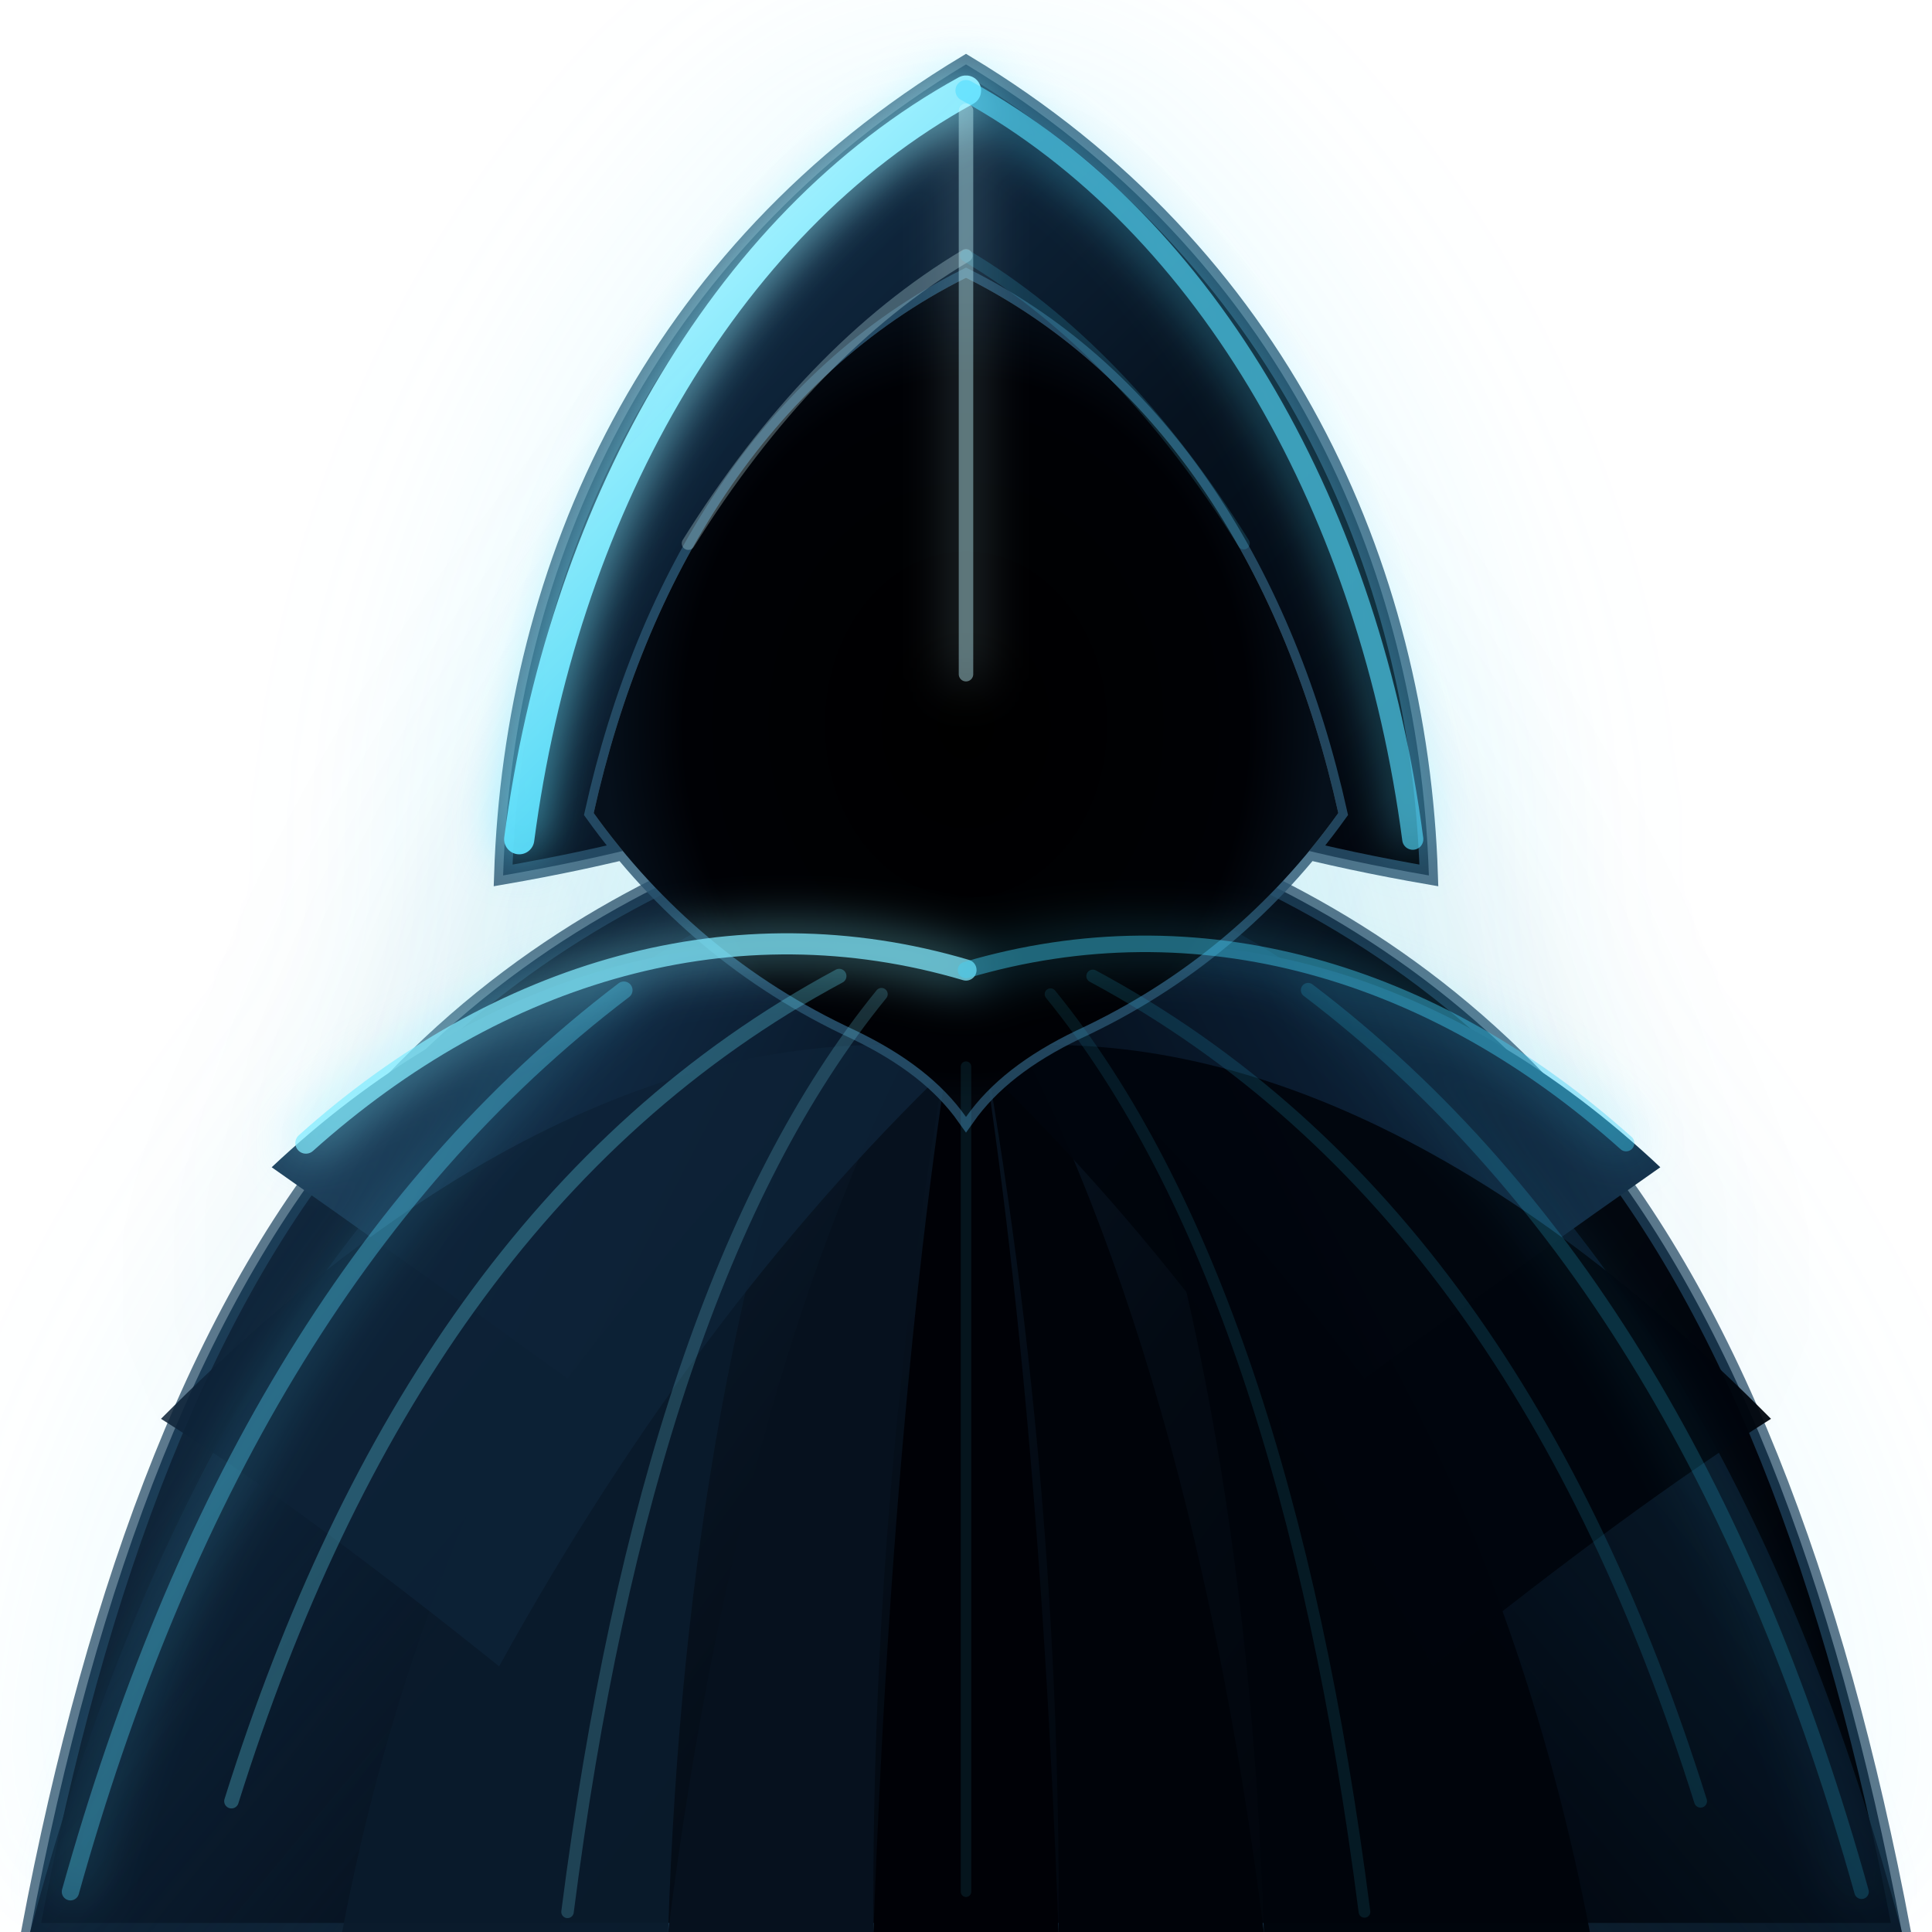
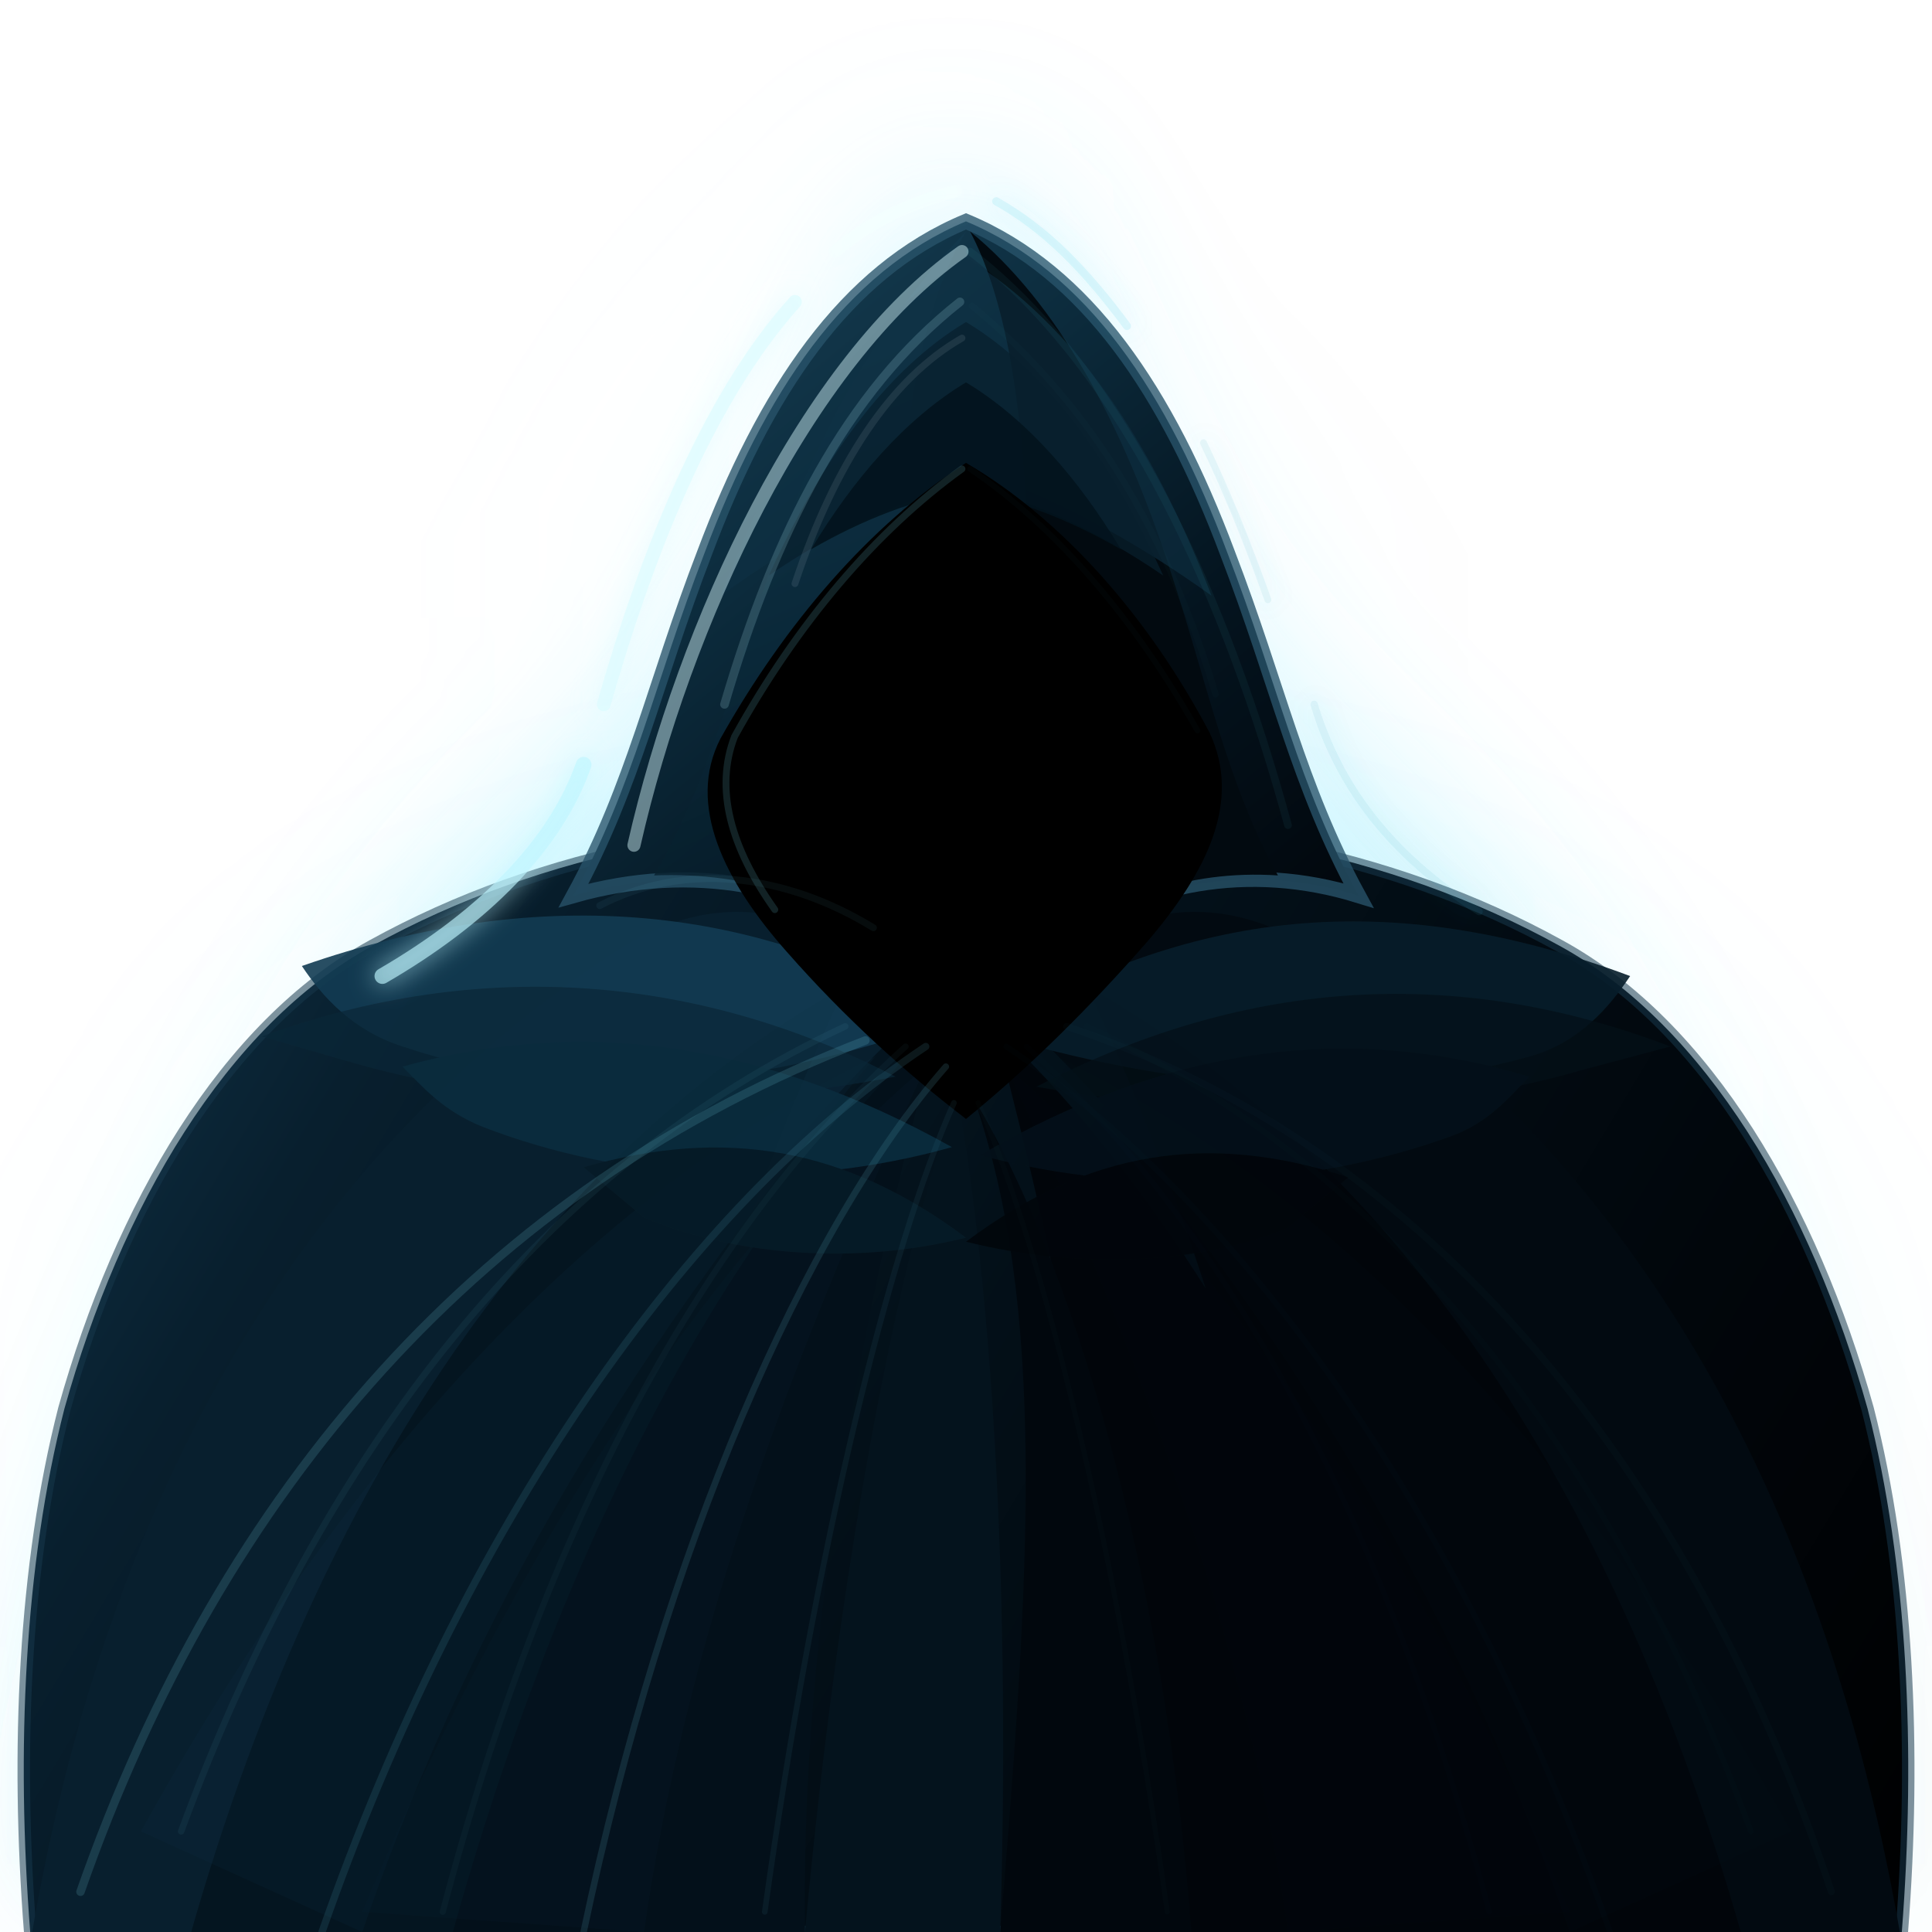
- <svg xmlns="http://www.w3.org/2000/svg" viewBox="0 0 96 96" role="img" aria-labelledby="brand-title brand-description">
+ <svg xmlns="http://www.w3.org/2000/svg" viewBox="0 0 96 96" role="img" aria-labelledby="t d" data-brand-vector-source="reference-derived-contours-v8-22">
  <defs>
-     <linearGradient id="cloak" x1="12" y1="45" x2="82" y2="96" gradientUnits="userSpaceOnUse">
-       <stop stop-color="#173550" />
-       <stop offset=".22" stop-color="#0b1c2e" />
-       <stop offset=".58" stop-color="#030a13" />
-       <stop offset="1" stop-color="#000208" />
+     <linearGradient id="mantle" x1="2" y1="42" x2="92" y2="96" gradientUnits="userSpaceOnUse">
+       <stop stop-color="#12364b" />
+       <stop offset=".18" stop-color="#081f2e" />
+       <stop offset=".48" stop-color="#031019" />
+       <stop offset=".78" stop-color="#01060b" />
+       <stop offset="1" stop-color="#000102" />
    </linearGradient>
-     <linearGradient id="hood" x1="29" y1="7" x2="68" y2="47" gradientUnits="userSpaceOnUse">
-       <stop stop-color="#1c4262" />
-       <stop offset=".18" stop-color="#102941" />
-       <stop offset=".55" stop-color="#06121f" />
-       <stop offset="1" stop-color="#01040b" />
+     <linearGradient id="hood" x1="31" y1="10" x2="66" y2="52" gradientUnits="userSpaceOnUse">
+       <stop stop-color="#1c455b" />
+       <stop offset=".3" stop-color="#0d2e40" />
+       <stop offset=".62" stop-color="#04141f" />
+       <stop offset="1" stop-color="#010307" />
    </linearGradient>
-     <linearGradient id="left-fold" x1="5" y1="57" x2="47" y2="92" gradientUnits="userSpaceOnUse">
-       <stop stop-color="#1e4564" stop-opacity=".92" />
-       <stop offset=".35" stop-color="#0b1f33" stop-opacity=".86" />
-       <stop offset="1" stop-color="#020711" stop-opacity=".18" />
+     <linearGradient id="hoodLeft" x1="31" y1="11" x2="49" y2="51" gradientUnits="userSpaceOnUse">
+       <stop stop-color="#174056" />
+       <stop offset=".5" stop-color="#0a293a" />
+       <stop offset="1" stop-color="#031019" />
    </linearGradient>
-     <linearGradient id="right-fold" x1="91" y1="57" x2="49" y2="92" gradientUnits="userSpaceOnUse">
-       <stop stop-color="#102b43" stop-opacity=".78" />
-       <stop offset=".42" stop-color="#061524" stop-opacity=".8" />
-       <stop offset="1" stop-color="#000207" stop-opacity=".18" />
-     </linearGradient>
-     <linearGradient id="collar-left" x1="14" y1="48" x2="49" y2="66" gradientUnits="userSpaceOnUse">
-       <stop stop-color="#244c69" />
-       <stop offset=".42" stop-color="#102942" />
-       <stop offset="1" stop-color="#020812" />
-     </linearGradient>
-     <linearGradient id="collar-right" x1="82" y1="48" x2="47" y2="66" gradientUnits="userSpaceOnUse">
-       <stop stop-color="#183a55" />
-       <stop offset=".45" stop-color="#0a1c30" />
-       <stop offset="1" stop-color="#01050c" />
-     </linearGradient>
-     <linearGradient id="rim" x1="22" y1="10" x2="79" y2="68" gradientUnits="userSpaceOnUse">
-       <stop stop-color="#f1feff" />
-       <stop offset=".12" stop-color="#a8f3ff" />
-       <stop offset=".38" stop-color="#45ddff" stop-opacity=".9" />
-       <stop offset=".75" stop-color="#1fb6e9" stop-opacity=".38" />
-       <stop offset="1" stop-color="#0b7aa4" stop-opacity="0" />
-     </linearGradient>
-     <radialGradient id="aura" cx="0" cy="0" r="1" gradientTransform="translate(48 48) rotate(90) scale(48 40)" gradientUnits="userSpaceOnUse">
-       <stop stop-color="#aaf5ff" stop-opacity=".44" />
-       <stop offset=".2" stop-color="#47dcff" stop-opacity=".28" />
-       <stop offset=".55" stop-color="#148caf" stop-opacity=".12" />
-       <stop offset="1" stop-color="#061726" stop-opacity="0" />
-     </radialGradient>
-     <radialGradient id="void" cx="0" cy="0" r="1" gradientTransform="translate(48 36) rotate(90) scale(22 18)" gradientUnits="userSpaceOnUse">
-       <stop stop-color="#000" />
-       <stop offset=".78" stop-color="#000105" />
-       <stop offset="1" stop-color="#06101b" />
-     </radialGradient>
-     <filter id="aura-blur" x="-70%" y="-70%" width="240%" height="240%" color-interpolation-filters="sRGB">
-       <feGaussianBlur stdDeviation="5" />
+     <filter id="mist" x="-100%" y="-100%" width="300%" height="300%">
+       <feGaussianBlur stdDeviation="4.1" />
    </filter>
-     <filter id="rim-glow" x="-100%" y="-100%" width="300%" height="300%" color-interpolation-filters="sRGB">
-       <feGaussianBlur stdDeviation="1.25" result="b" />
+     <filter id="glow" x="-140%" y="-140%" width="380%" height="380%">
+       <feGaussianBlur stdDeviation=".62" result="b" />
      <feMerge>
        <feMergeNode in="b" />
        <feMergeNode in="SourceGraphic" />
      </feMerge>
    </filter>
  </defs>
-   <path d="M5 92C8 69 18 48 34 29C40 21 44 15 48 10C52 15 56 21 62 29C78 48 88 69 91 92C79 77 67 66 56 59C52 56 49 54 48 53C47 54 44 56 40 59C29 66 17 77 5 92Z" fill="url(#aura)" filter="url(#aura-blur)" opacity=".88" />
-   <g fill="none" stroke="#45dcff" stroke-linecap="round" opacity=".2" filter="url(#aura-blur)">
-     <path d="M24 45C25 27 33 12 48 2C63 12 71 27 72 45" stroke-width="3.4" />
-     <path d="M2 96C8 70 20 51 36 43" stroke-width="3" />
-     <path d="M94 96C88 70 76 51 60 43" stroke-width="3" />
+   <g data-brand-atmosphere="" filter="url(#mist)">
+     <path d="M11 95C6 73 14 52 30 38C40 29 43 17 48 8C53 17 56 29 66 38C82 52 90 73 83 95C70 69 59 56 48 52C36 56 24 70 11 95Z" fill="#62e3ff" fill-opacity=".34" />
+     <path d="M0 96C4 74 14 56 30 42C18 63 12 81 11 96Z" fill="#32cde8" fill-opacity=".19" />
+     <path d="M96 96C92 74 82 56 66 42C78 63 84 81 85 96Z" fill="#167b93" fill-opacity=".08" />
+     <path d="M28 30C33 19 40 11 47 9" fill="none" stroke="#b5f6ff" stroke-opacity=".11" stroke-width="1.6" stroke-linecap="round" />
+     <path d="M69 31C64 20 56 12 49 9" fill="none" stroke="#349bb3" stroke-opacity=".04" stroke-width="1.15" stroke-linecap="round" />
  </g>
-   <path d="M1.5 96C4.8 78.5 10.2 64.3 18.2 55.2C24.8 47.7 32.4 43.7 39.2 41.3C42 40.3 44.8 39.8 48 39.8C51.2 39.8 54 40.3 56.8 41.3C63.6 43.7 71.2 47.7 77.8 55.2C85.8 64.3 91.2 78.5 94.5 96Z" fill="url(#cloak)" stroke="#214662" stroke-width=".9" stroke-opacity=".72" />
-   <g>
-     <path d="M1.5 96C6.8 76 16 58.7 31.2 48.4C35.4 45.5 39.6 43.7 44.2 42.6C37.1 51.7 31.4 68.6 27.8 96Z" fill="url(#left-fold)" />
-     <path d="M94.5 96C89.2 76 80 58.7 64.8 48.4C60.6 45.5 56.4 43.7 51.8 42.6C58.9 51.7 64.6 68.6 68.2 96Z" fill="url(#right-fold)" />
-     <path d="M17 96C20.7 76.7 29.2 59.6 42.1 47.7C36.7 61.4 33.8 77.4 33.2 96Z" fill="#0a1b2c" fill-opacity=".94" />
-     <path d="M79 96C75.3 76.7 66.8 59.6 53.9 47.7C59.3 61.4 62.2 77.4 62.8 96Z" fill="#01050c" fill-opacity=".98" />
-     <path d="M33.2 96C35.7 76.1 40.6 59.1 48 47.1C44.8 63.7 43.3 80 43.4 96Z" fill="#06111e" />
-     <path d="M62.8 96C60.3 76.1 55.4 59.1 48 47.1C51.2 63.7 52.7 80 52.6 96Z" fill="#000309" />
-     <path d="M43.4 96C44.1 77 45.6 60.5 48 47.1C50.4 60.5 51.9 77 52.6 96Z" fill="#000106" />
+   <path d="M48 40.8C37 40.5 27 42.3 18.5 47C11.2 51 6 60 3.2 70C1.2 77.8.8 87 1.5 96M48 40.8C59 40.5 69 42.3 77.5 47C84.8 51 90 60 92.8 70C94.8 77.8 95.2 87 94.5 96" fill="none" stroke="#55dff7" stroke-opacity=".085" stroke-width="1.65" stroke-linecap="round" filter="url(#mist)" />
+   <g data-brand-energy="" fill="none" stroke-linecap="round">
+     <path d="M13 57C10 62 9 68 9 74" stroke="#63d8ec" stroke-opacity=".055" stroke-width=".34" />
+     <path d="M83 57C86 62 87 68 87 74" stroke="#26778b" stroke-opacity=".022" stroke-width=".3" />
  </g>
-   <g>
-     <path d="M13.5 58C23.7 48.4 36.1 44.6 48 48.3C42.2 52.2 35.5 58.9 28.2 68.5C22.4 64.3 17.5 60.8 13.5 58Z" fill="url(#collar-left)" />
-     <path d="M82.5 58C72.3 48.4 59.9 44.6 48 48.3C53.8 52.2 60.5 58.9 67.8 68.5C73.6 64.3 78.5 60.8 82.5 58Z" fill="url(#collar-right)" />
-     <path d="M8 70.5C21.8 56.6 35.5 50.5 48 52.2C39.3 60.4 31.6 70.5 24.8 82.8C18.2 77.5 12.6 73.4 8 70.5Z" fill="#0d2237" fill-opacity=".86" />
-     <path d="M88 70.5C74.2 56.6 60.5 50.5 48 52.2C56.7 60.4 64.4 70.5 71.2 82.8C77.8 77.5 83.4 73.4 88 70.5Z" fill="#01050c" fill-opacity=".94" />
+   <path data-brand-cloak="" d="M48 40.8C37 40.5 27 42.3 18.5 47C11.2 51 6 60 3.2 70C1.2 77.8.8 87 1.5 96H94.5C95.2 87 94.8 77.8 92.8 70C90 60 84.8 51 77.5 47C69 42.3 59 40.5 48 40.8Z" fill="url(#mantle)" stroke="#17394c" stroke-opacity=".54" stroke-width=".62" />
+   <g data-brand-folds="">
+     <path d="M1.6 96C4.8 77.5 13 58.5 31 47C36 44 41 45 46 50C34 61 24 78 18 96Z" fill="#081f2e" />
+     <path d="M94.4 96C91.2 77.5 83 58.5 65 47C60 44 55 45 50 50C62 61 72 78 78 96Z" fill="#020a11" />
+     <path d="M9.5 96C15.5 75 26 58 42 49C35 64 31 80 30 96Z" fill="#041520" />
+     <path d="M86.5 96C80.5 75 70 58 54 49C61 64 65 80 66 96Z" fill="#01050a" />
+     <path d="M22.5 96C27.8 77 36 61 46.6 51C42.2 67.5 39.8 82.5 40 96Z" fill="#03101a" />
+     <path d="M73.5 96C68.2 77 60 61 49.4 51C53.8 67.5 56.2 82.5 56 96Z" fill="#01050a" />
+     <path d="M40 96C41.8 76.5 45 61 47.6 54.5C49.4 65 50.2 80 49.7 96Z" fill="#04131d" />
+     <path d="M49.7 96C51.2 78 52 65 48.4 54.6C54 64 58 80 59.2 96Z" fill="#01070d" />
+     <path d="M7 91C17 73 29 59.5 43.5 52.5C33 65 24 78.5 18 96Z" fill="#0c3044" fill-opacity=".18" />
+     <path d="M89 91C79 73 67 59.5 52.5 52.5C63 65 72 78.5 78 96Z" fill="#04131d" fill-opacity=".12" />
+     <path d="M18 95C26 76 36 61.5 46 53C39 68 34 82 32 96Z" fill="#082434" fill-opacity=".16" />
+     <path d="M78 95C70 76 60 61.5 50 53C57 68 62 82 64 96Z" fill="#020b12" fill-opacity=".12" />
  </g>
-   <path d="M25 43.5C25.5 28.1 32.4 12.6 48 3.2C63.6 12.6 70.5 28.1 71 43.5C65.8 42.6 61.1 41.4 57.1 39.9C53.7 38.6 50.8 38 48 38C45.2 38 42.3 38.6 38.9 39.9C34.9 41.4 30.2 42.6 25 43.5ZM29.5 40.4C32.1 28.7 38.2 18.7 48 13.8C57.8 18.7 63.9 28.7 66.5 40.4C63.2 45 58.9 48.7 53.5 51.2C51 52.4 49.2 53.8 48 55.5C46.8 53.8 45 52.4 42.5 51.2C37.1 48.7 32.8 45 29.5 40.4Z" fill="url(#hood)" fill-rule="evenodd" stroke="#2a5470" stroke-width=".9" stroke-opacity=".8" />
-   <path d="M29.5 40.4C32.1 28.7 38.2 18.7 48 13.8C57.8 18.7 63.9 28.7 66.5 40.4C63.2 45 58.9 48.7 53.5 51.2C51 52.4 49.2 53.8 48 55.5C46.8 53.8 45 52.4 42.5 51.2C37.1 48.7 32.8 45 29.5 40.4Z" fill="url(#void)" />
-   <g fill="none" stroke-linecap="round" filter="url(#rim-glow)">
-     <path d="M25.8 41.7C27.9 25.7 35.8 11.2 48 4.5" stroke="url(#rim)" stroke-width="1.5" />
-     <path d="M70.2 41.7C68.1 25.7 60.2 11.2 48 4.5" stroke="#55ddff" stroke-opacity=".62" stroke-width="1.05" />
-     <path d="M48 5.5V33.5" stroke="#c4f8ff" stroke-opacity=".42" stroke-width=".72" />
-     <path d="M15.2 56.8C24.8 48.2 36.5 44.8 48 48.2" stroke="#83ecff" stroke-opacity=".72" stroke-width="1.05" />
-     <path d="M80.8 56.8C71.2 48.2 59.5 44.8 48 48.2" stroke="#42d3f8" stroke-opacity=".42" stroke-width=".82" />
-     <path d="M3.5 94C8.9 74.7 17.7 59.3 31 49.2" stroke="#56dcff" stroke-opacity=".34" stroke-width=".86" />
-     <path d="M92.5 94C87.1 74.7 78.3 59.3 65 49.2" stroke="#2bbfe9" stroke-opacity=".2" stroke-width=".72" />
+   <g data-brand-collar="" opacity=".9">
+     <path d="M15 48C27 43.8 38 45 47 50.7C38 54 29 55 20 52C17.5 51.2 16 49.5 15 48Z" fill="#123b52" />
+     <path d="M81 48.5C69 44 59 45.2 49 51.3C58 54 67 55 76 52.5C78.5 51.8 80 50 81 48.5Z" fill="#071d2a" />
+     <path d="M13 51.5C24 47.5 34.8 48.5 44.5 53.5C35 55.3 25.5 55.1 17.5 52.8Z" fill="#0a2738" fill-opacity=".72" />
+     <path d="M83 52C72 47.8 61.5 48.8 51.5 54C61 55.7 70.5 55.5 78.5 53.2Z" fill="#031019" fill-opacity=".75" />
+     <path d="M20 53C29 50.5 38 51.8 47.3 57C39.5 59.2 31 58.7 24 56C22 55.2 21 54 20 53Z" fill="#0a2c3e" />
+     <path d="M76 53.5C67 50.8 58 52 48.7 57.4C56.5 59.5 65 59 72 56.5C74 55.8 75 54.5 76 53.5Z" fill="#031019" />
+     <path d="M29 58C36 56 42 57 48 61.5C42 63 36 62.2 32 60.5Z" fill="#061b27" />
+     <path d="M67 58.5C60 56.2 54 57.2 48 61.7C54 63.2 60 62.7 64 61Z" fill="#01060b" />
  </g>
-   <g fill="none" stroke-linecap="round">
-     <path d="M34.2 27C38.2 20.6 42.8 15.8 48 12.7" stroke="#d3fbff" stroke-opacity=".28" stroke-width=".65" />
-     <path d="M61.8 27C57.8 20.6 53.2 15.8 48 12.7" stroke="#48d7ff" stroke-opacity=".16" stroke-width=".6" />
-     <path d="M11.5 89.5C17.4 70.7 27 56.4 41.7 48.5" stroke="#69e5ff" stroke-opacity=".28" stroke-width=".72" />
-     <path d="M84.5 89.5C78.6 70.7 69 56.4 54.3 48.5" stroke="#2ac6ee" stroke-opacity=".15" stroke-width=".64" />
-     <path d="M28.2 95C30.8 74.7 35.9 59.1 43.8 49.4" stroke="#7beaff" stroke-opacity=".2" stroke-width=".62" />
-     <path d="M67.8 95C65.2 74.7 60.1 59.1 52.2 49.4" stroke="#34ccef" stroke-opacity=".11" stroke-width=".58" />
-     <path d="M48 53V94" stroke="#3bd1f6" stroke-opacity=".1" stroke-width=".52" />
+   <path data-brand-hood="" d="M48 11C42 13.5 38 19.5 35 27.5C32.5 34 31.5 39 28.5 44.5C34.5 42.8 40 44 44.2 47C46 48.3 47.2 49.8 48 51.5C49 49.8 50.5 48.2 52.5 46.8C56.7 43.9 62 42.8 67.5 44.5C64.5 39 63.5 34 61 27.5C58 19.5 54 13.5 48 11Z" fill="url(#hood)" stroke="#28546a" stroke-opacity=".78" stroke-width=".75" />
+   <path d="M48 11.5C43.7 16 40.5 21.5 38.2 28.5C36.2 34.7 35 39.2 32.5 43.5C37.2 43.3 41.4 44.8 44.5 47.2C46.2 48.5 47.3 50 48 51.5C45.8 42 44.5 33.7 44.8 26C45 19.5 46.2 14.5 48 11.5Z" fill="url(#hoodLeft)" fill-opacity=".82" />
+   <path d="M48.2 11.5C52.5 15 55.8 21 58.2 28.5C60 34 61 39 63.5 43.5C59 43.2 55 44.7 52 47.2C50.5 48.5 49.2 50 48 51.5C50 42 51.3 33.7 51 26C50.8 19.5 49.8 14.5 48.2 11.5Z" fill="#020a10" />
+   <g data-brand-hood-layers="">
+     <path d="M48 12.8C42.5 16.2 38.7 22.1 35.8 29.6C39.7 26.8 43.8 24.6 48 23.2C52.2 24.6 56.3 26.8 60.2 29.6C57.3 22.1 53.5 16.2 48 12.8Z" fill="#0e3143" fill-opacity=".58" />
+     <path d="M48 16C44 18.4 40.8 22.9 38.2 28.6C41.4 26.4 44.7 24.9 48 24C51.3 24.9 54.6 26.4 57.8 28.6C55.2 22.9 52 18.4 48 16Z" fill="#071f2d" fill-opacity=".72" />
+     <path d="M48 19C45 20.8 42.4 23.8 40.3 27.3C42.9 25.8 45.5 24.8 48 24.4C50.5 24.8 53.1 25.8 55.7 27.3C53.6 23.8 51 20.8 48 19Z" fill="#03131d" fill-opacity=".9" />
+   </g>
+   <path data-brand-face-void="" d="M48 23C43.2 26.1 39 31 35.8 36.7C34.1 40 36 43.8 39.1 47.3C42 50.6 45 53.3 48 55.6C51.2 53 54.2 50 57 46.8C60 43.3 61.7 39.8 60.1 36.4C57.1 30.7 52.8 25.8 48 23Z" fill="#000" />
+   <path d="M47.8 23.3C43.5 26.4 39.6 31 36.5 36.6C35.5 39.2 36.3 42.1 38.5 45.2" fill="none" stroke="#72d7e8" stroke-opacity=".16" stroke-width=".34" stroke-linecap="round" />
+   <path d="M48.2 23.3C52.5 26.2 56.4 30.8 59.5 36.3" fill="none" stroke="#226d80" stroke-opacity=".045" stroke-width=".28" stroke-linecap="round" />
+   <g data-brand-texture="" fill="none" stroke-linecap="round">
+     <path d="M31.5 42C34 31 40 18 47.8 12.5" stroke="#d9fbff" stroke-opacity=".45" stroke-width=".65" />
+     <path d="M36 35C38.5 26.5 42 19.5 47.7 15" stroke="#b8f2fc" stroke-opacity=".18" stroke-width=".43" />
+     <path d="M39.5 29C41.5 23 44.3 18.8 47.8 16.8" stroke="#e9feff" stroke-opacity=".09" stroke-width=".34" />
+     <path d="M64 41C61 30 56 18.5 48.2 12.5" stroke="#42abc1" stroke-opacity=".07" stroke-width=".38" />
+     <path d="M60.4 34.5C58.1 26.8 54.4 20.2 48.3 15.2" stroke="#28778b" stroke-opacity=".035" stroke-width=".31" />
+     <path d="M29.8 45C34 42.8 39 43.4 43.4 46.1" stroke="#71cadc" stroke-opacity=".06" stroke-width=".34" />
+   </g>
+   <g data-brand-rim-light="" fill="none" stroke-linecap="round" filter="url(#glow)">
+     <path d="M19 48.5C24 45.6 27.6 42 29 38" stroke="#bff7ff" stroke-opacity=".64" stroke-width=".78" />
+     <path d="M30 35C32 28 35 20 39.5 15" stroke="#d8fbff" stroke-opacity=".56" stroke-width=".68" />
+     <path d="M41.5 12.5C43.5 10.8 45.5 10 47.5 9.5" stroke="#f4ffff" stroke-opacity=".7" stroke-width=".62" />
+     <path d="M49.5 10C52 11.4 54 13.5 56 16.2" stroke="#71dced" stroke-opacity=".19" stroke-width=".4" />
+     <path d="M59.8 22C61 24.5 62 27 63 29.8" stroke="#4bbbd0" stroke-opacity=".11" stroke-width=".34" />
+     <path d="M65.3 35C66.5 39 69 42.4 73.5 45.3" stroke="#36a7bf" stroke-opacity=".09" stroke-width=".36" />
+   </g>
+   <g data-brand-seams="" fill="none" stroke-linecap="round">
+     <path d="M4 94C11 74 24 59 43 51.7" stroke="#72cbdc" stroke-opacity=".17" stroke-width=".42" />
+     <path d="M16 96C23 76 34 60 46 52" stroke="#5cb1c3" stroke-opacity=".14" stroke-width=".36" />
+     <path d="M29 96C33 77 40 61 47 53" stroke="#5aa6b6" stroke-opacity=".17" stroke-width=".32" />
+     <path d="M91 94C84 73 71 57 53 51" stroke="#286d7f" stroke-opacity=".042" stroke-width=".34" />
+     <path d="M80 96C73 76 62 60 50 52" stroke="#195669" stroke-opacity=".032" stroke-width=".28" />
+     <path d="M9 91C16 72 27 58 42 51" stroke="#64bfd1" stroke-opacity=".07" stroke-width=".32" />
+     <path d="M87 91C80 72 69 58 54 51" stroke="#1d6274" stroke-opacity=".025" stroke-width=".28" />
+     <path d="M22 95C27 76 35 61 45 52" stroke="#69c5d7" stroke-opacity=".045" stroke-width=".3" />
+     <path d="M74 95C69 76 61 61 51 52" stroke="#1a5768" stroke-opacity=".022" stroke-width=".26" />
+     <path d="M38 95C40.5 77 44.2 62 47.4 54.8" stroke="#4d98aa" stroke-opacity=".09" stroke-width=".28" />
+     <path d="M58 95C55.5 77 51.8 62 48.6 54.8" stroke="#1e6071" stroke-opacity=".035" stroke-width=".25" />
  </g>
</svg>
